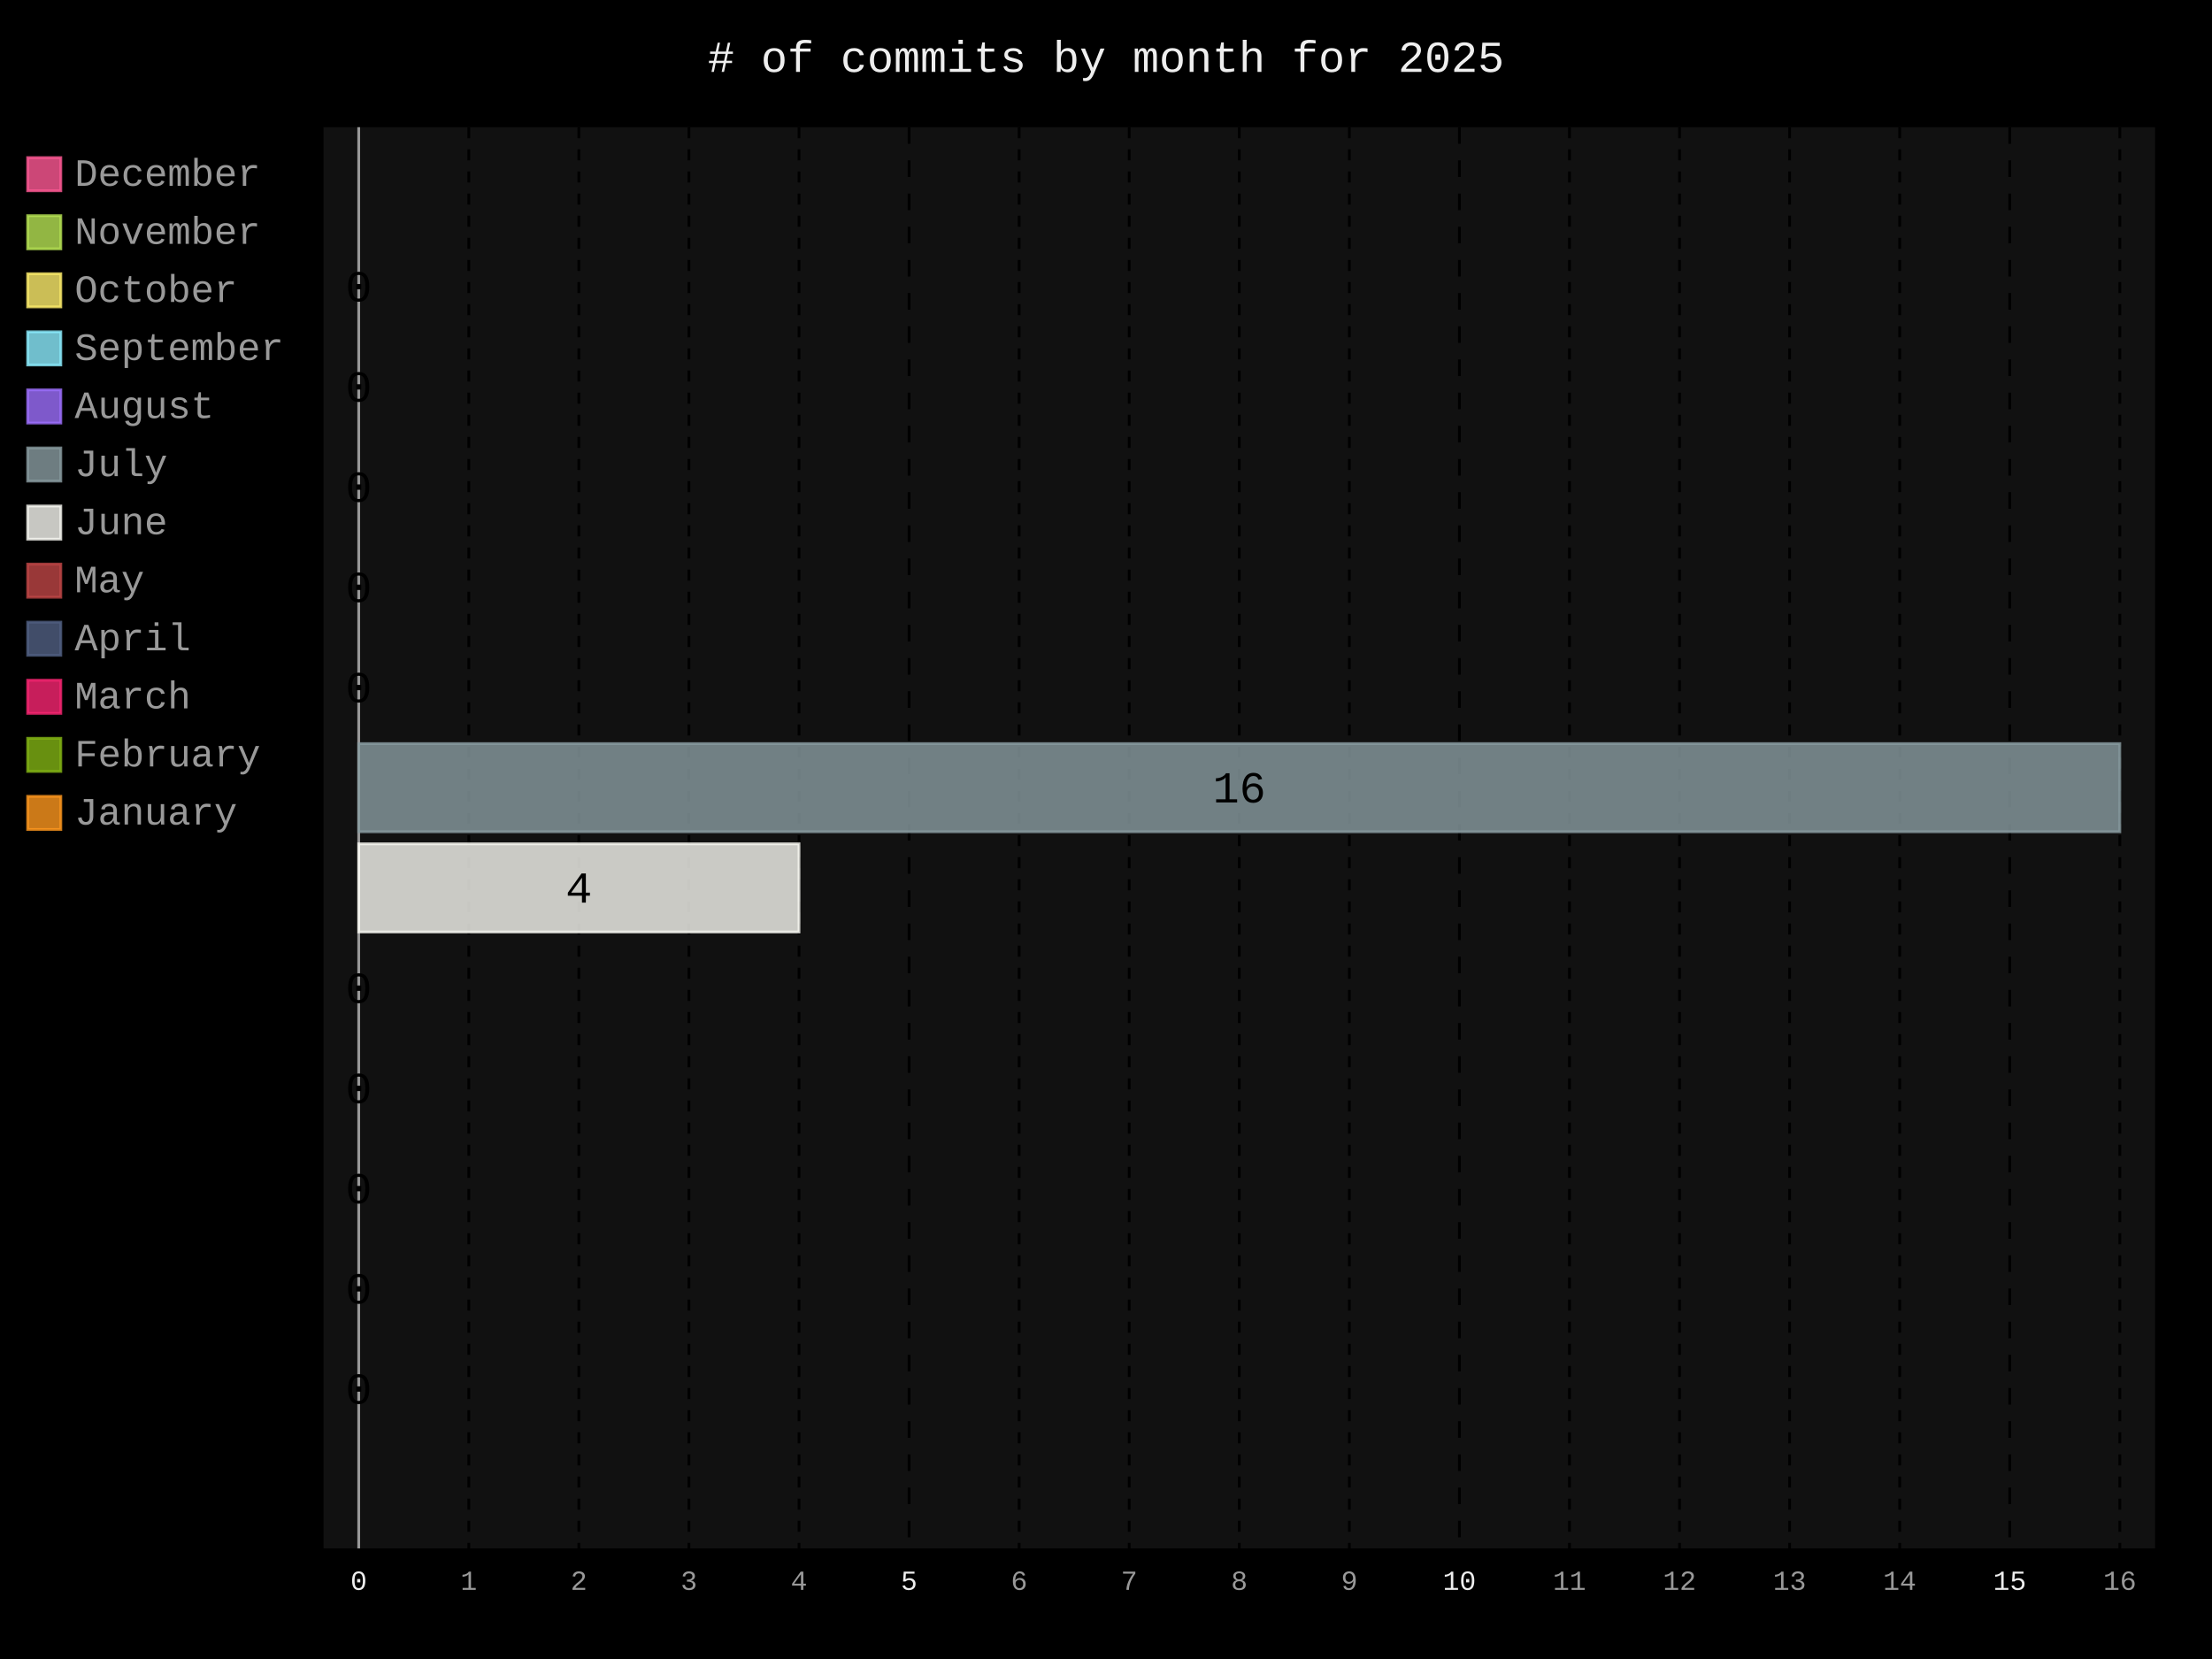
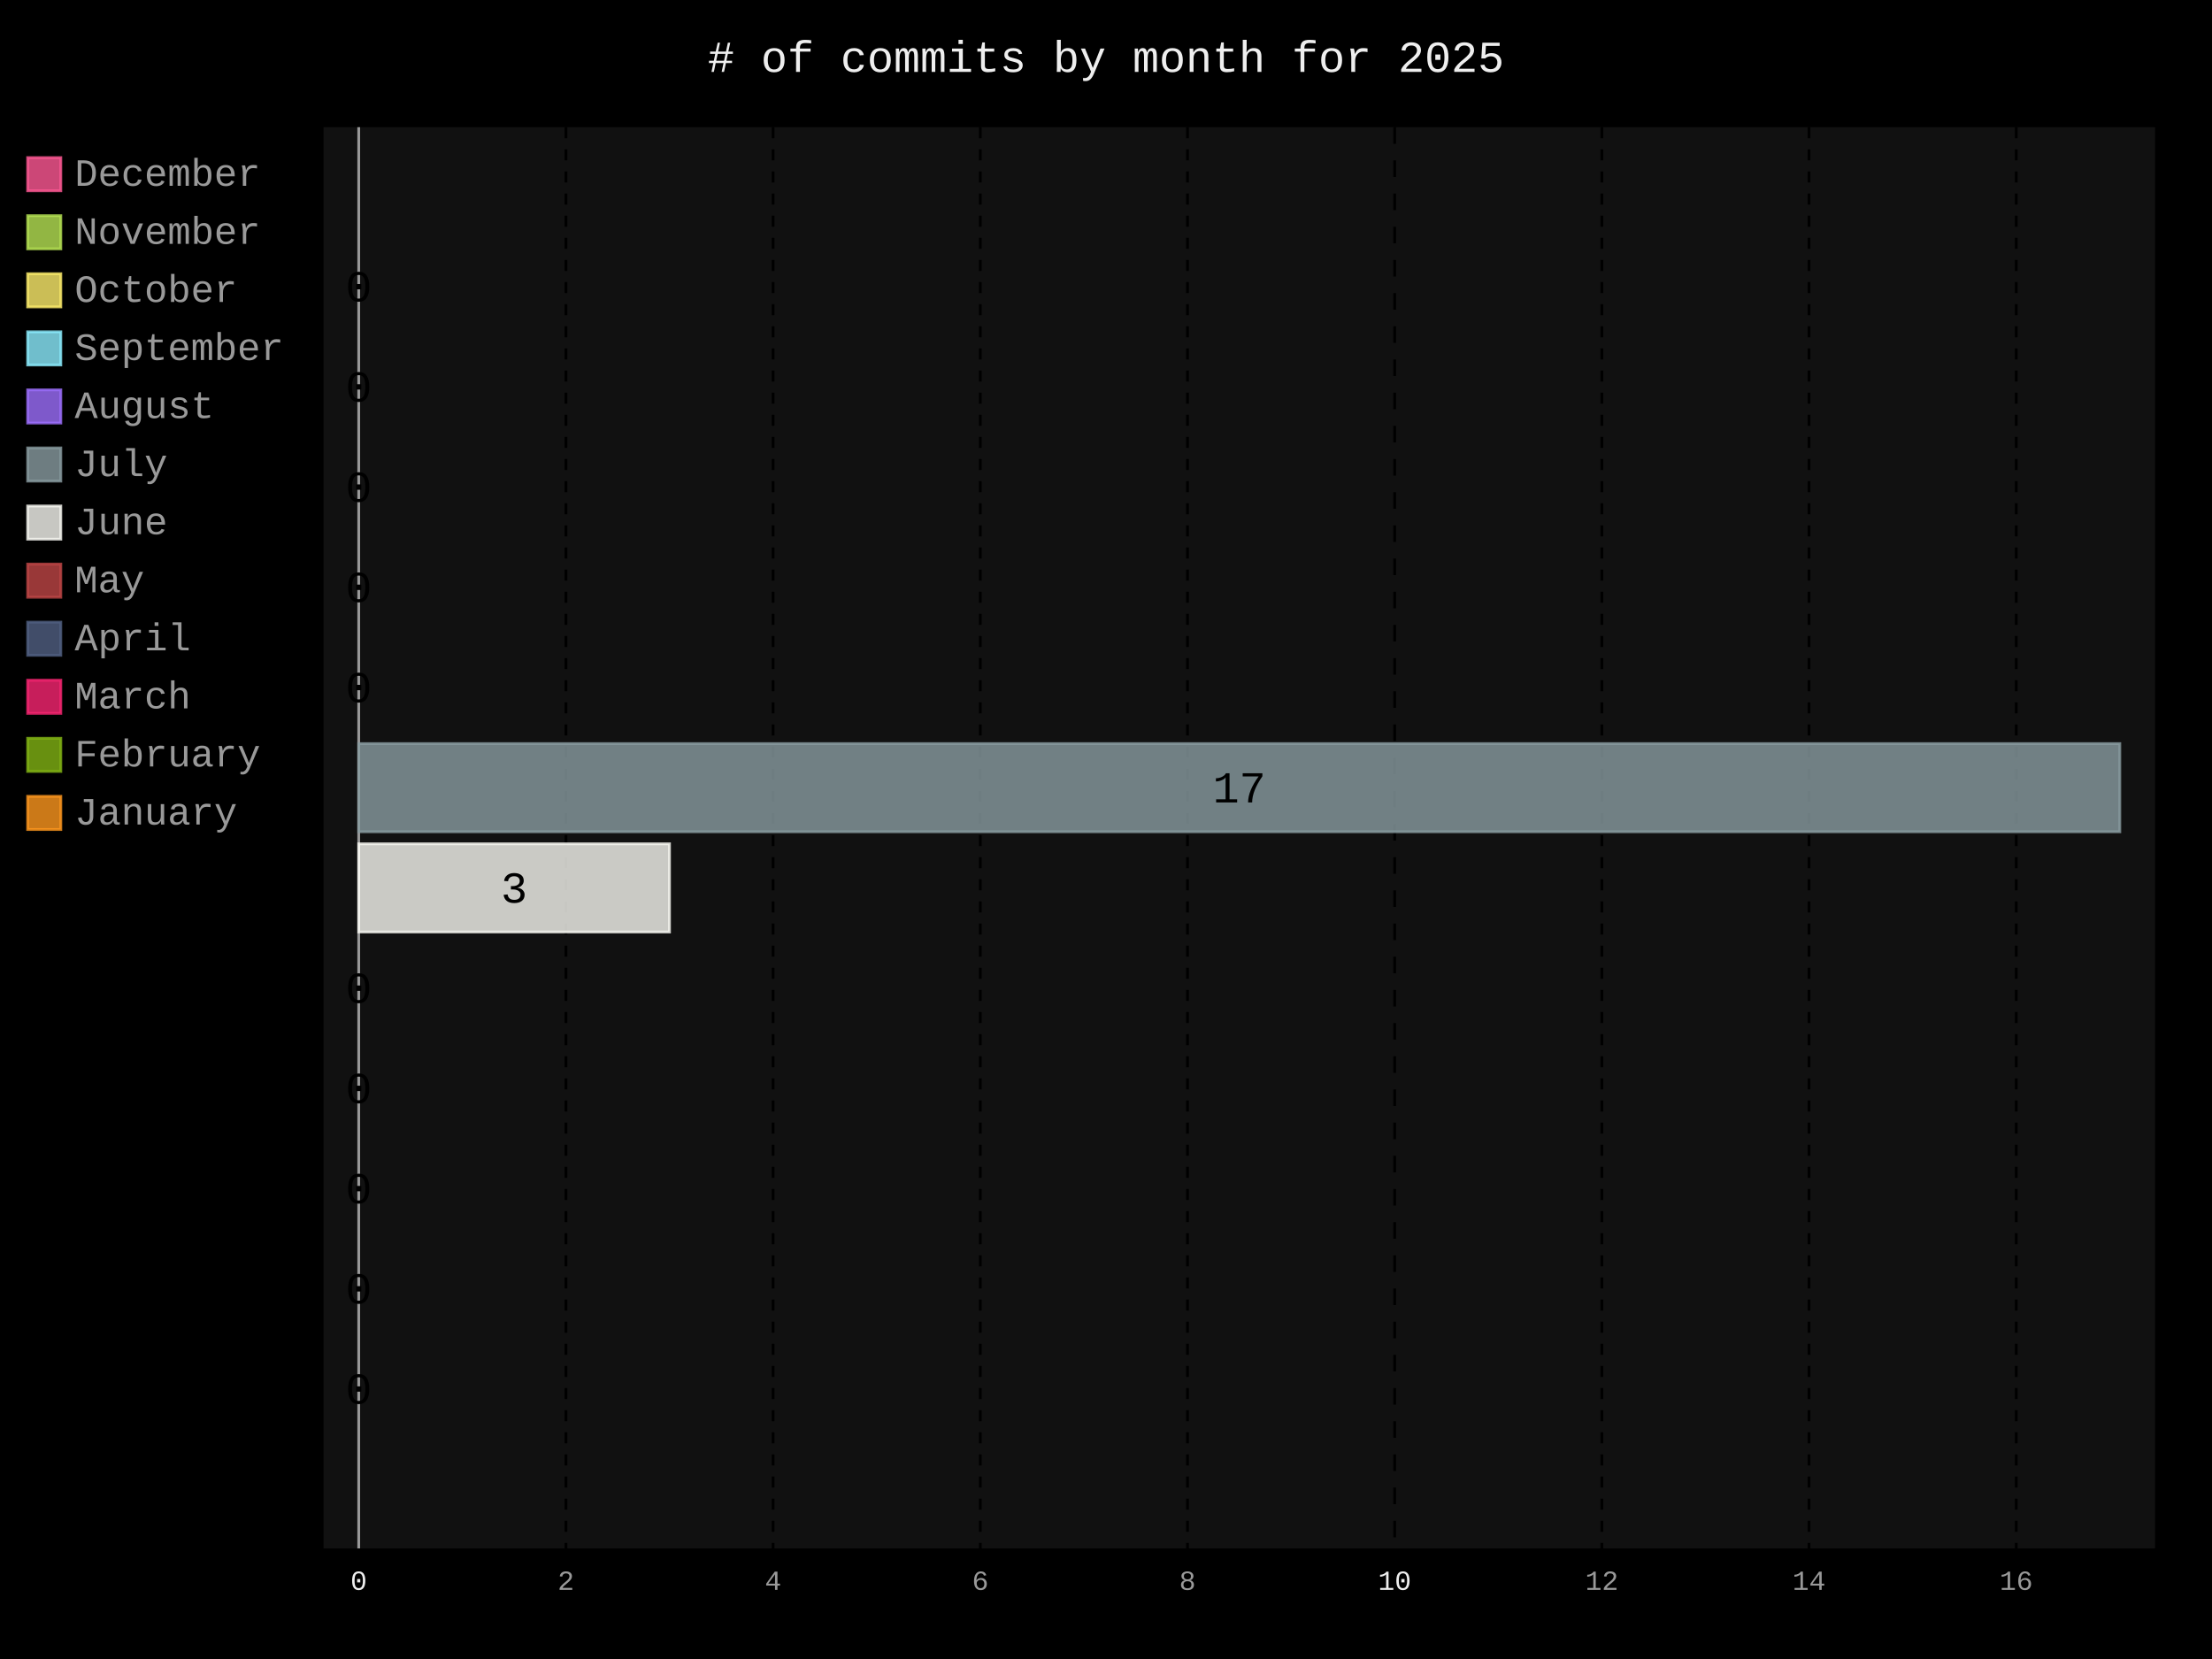
- <svg xmlns="http://www.w3.org/2000/svg" id="chart-99b39e78-8913-4b95-8de4-66ff8dc65105" class="pygal-chart" viewBox="0 0 800 600">
+ <svg xmlns="http://www.w3.org/2000/svg" id="chart-a7016615-b46d-4f25-b96e-da60d1584c1b" class="pygal-chart" viewBox="0 0 800 600">
  <defs>
-     <style type="text/css">#chart-99b39e78-8913-4b95-8de4-66ff8dc65105{-webkit-user-select:none;-webkit-font-smoothing:antialiased;font-family:Consolas,"Liberation Mono",Menlo,Courier,monospace}#chart-99b39e78-8913-4b95-8de4-66ff8dc65105 .title{font-family:Consolas,"Liberation Mono",Menlo,Courier,monospace;font-size:16px}#chart-99b39e78-8913-4b95-8de4-66ff8dc65105 .legends .legend text{font-family:Consolas,"Liberation Mono",Menlo,Courier,monospace;font-size:14px}#chart-99b39e78-8913-4b95-8de4-66ff8dc65105 .axis text{font-family:Consolas,"Liberation Mono",Menlo,Courier,monospace;font-size:10px}#chart-99b39e78-8913-4b95-8de4-66ff8dc65105 .axis text.major{font-family:Consolas,"Liberation Mono",Menlo,Courier,monospace;font-size:10px}#chart-99b39e78-8913-4b95-8de4-66ff8dc65105 .text-overlay text.value{font-family:Consolas,"Liberation Mono",Menlo,Courier,monospace;font-size:16px}#chart-99b39e78-8913-4b95-8de4-66ff8dc65105 .text-overlay text.label{font-family:Consolas,"Liberation Mono",Menlo,Courier,monospace;font-size:10px}#chart-99b39e78-8913-4b95-8de4-66ff8dc65105 .tooltip{font-family:Consolas,"Liberation Mono",Menlo,Courier,monospace;font-size:14px}#chart-99b39e78-8913-4b95-8de4-66ff8dc65105 text.no_data{font-family:Consolas,"Liberation Mono",Menlo,Courier,monospace;font-size:64px}
- #chart-99b39e78-8913-4b95-8de4-66ff8dc65105{background-color:black}#chart-99b39e78-8913-4b95-8de4-66ff8dc65105 path,#chart-99b39e78-8913-4b95-8de4-66ff8dc65105 line,#chart-99b39e78-8913-4b95-8de4-66ff8dc65105 rect,#chart-99b39e78-8913-4b95-8de4-66ff8dc65105 circle{-webkit-transition:250ms;-moz-transition:250ms;transition:250ms}#chart-99b39e78-8913-4b95-8de4-66ff8dc65105 .graph &gt; .background{fill:black}#chart-99b39e78-8913-4b95-8de4-66ff8dc65105 .plot &gt; .background{fill:#111}#chart-99b39e78-8913-4b95-8de4-66ff8dc65105 .graph{fill:#999}#chart-99b39e78-8913-4b95-8de4-66ff8dc65105 text.no_data{fill:#eee}#chart-99b39e78-8913-4b95-8de4-66ff8dc65105 .title{fill:#eee}#chart-99b39e78-8913-4b95-8de4-66ff8dc65105 .legends .legend text{fill:#999}#chart-99b39e78-8913-4b95-8de4-66ff8dc65105 .legends .legend:hover text{fill:#eee}#chart-99b39e78-8913-4b95-8de4-66ff8dc65105 .axis .line{stroke:#eee}#chart-99b39e78-8913-4b95-8de4-66ff8dc65105 .axis .guide.line{stroke:#555}#chart-99b39e78-8913-4b95-8de4-66ff8dc65105 .axis .major.line{stroke:#999}#chart-99b39e78-8913-4b95-8de4-66ff8dc65105 .axis text.major{fill:#eee}#chart-99b39e78-8913-4b95-8de4-66ff8dc65105 .axis.y .guides:hover .guide.line,#chart-99b39e78-8913-4b95-8de4-66ff8dc65105 .line-graph .axis.x .guides:hover .guide.line,#chart-99b39e78-8913-4b95-8de4-66ff8dc65105 .stackedline-graph .axis.x .guides:hover .guide.line,#chart-99b39e78-8913-4b95-8de4-66ff8dc65105 .xy-graph .axis.x .guides:hover .guide.line{stroke:#eee}#chart-99b39e78-8913-4b95-8de4-66ff8dc65105 .axis .guides:hover text{fill:#eee}#chart-99b39e78-8913-4b95-8de4-66ff8dc65105 .reactive{fill-opacity:.8;stroke-opacity:.8;stroke-width:1}#chart-99b39e78-8913-4b95-8de4-66ff8dc65105 .ci{stroke:#999}#chart-99b39e78-8913-4b95-8de4-66ff8dc65105 .reactive.active,#chart-99b39e78-8913-4b95-8de4-66ff8dc65105 .active .reactive{fill-opacity:.4;stroke-opacity:.9;stroke-width:4}#chart-99b39e78-8913-4b95-8de4-66ff8dc65105 .ci .reactive.active{stroke-width:1.5}#chart-99b39e78-8913-4b95-8de4-66ff8dc65105 .series text{fill:#eee}#chart-99b39e78-8913-4b95-8de4-66ff8dc65105 .tooltip rect{fill:#111;stroke:#eee;-webkit-transition:opacity 250ms;-moz-transition:opacity 250ms;transition:opacity 250ms}#chart-99b39e78-8913-4b95-8de4-66ff8dc65105 .tooltip .label{fill:#999}#chart-99b39e78-8913-4b95-8de4-66ff8dc65105 .tooltip .label{fill:#999}#chart-99b39e78-8913-4b95-8de4-66ff8dc65105 .tooltip .legend{font-size:.8em;fill:#555}#chart-99b39e78-8913-4b95-8de4-66ff8dc65105 .tooltip .x_label{font-size:.6em;fill:#eee}#chart-99b39e78-8913-4b95-8de4-66ff8dc65105 .tooltip .xlink{font-size:.5em;text-decoration:underline}#chart-99b39e78-8913-4b95-8de4-66ff8dc65105 .tooltip .value{font-size:1.5em}#chart-99b39e78-8913-4b95-8de4-66ff8dc65105 .bound{font-size:.5em}#chart-99b39e78-8913-4b95-8de4-66ff8dc65105 .max-value{font-size:.75em;fill:#555}#chart-99b39e78-8913-4b95-8de4-66ff8dc65105 .map-element{fill:#111;stroke:#555 !important}#chart-99b39e78-8913-4b95-8de4-66ff8dc65105 .map-element .reactive{fill-opacity:inherit;stroke-opacity:inherit}#chart-99b39e78-8913-4b95-8de4-66ff8dc65105 .color-0,#chart-99b39e78-8913-4b95-8de4-66ff8dc65105 .color-0 a:visited{stroke:#ff5995;fill:#ff5995}#chart-99b39e78-8913-4b95-8de4-66ff8dc65105 .color-1,#chart-99b39e78-8913-4b95-8de4-66ff8dc65105 .color-1 a:visited{stroke:#b6e354;fill:#b6e354}#chart-99b39e78-8913-4b95-8de4-66ff8dc65105 .color-2,#chart-99b39e78-8913-4b95-8de4-66ff8dc65105 .color-2 a:visited{stroke:#feed6c;fill:#feed6c}#chart-99b39e78-8913-4b95-8de4-66ff8dc65105 .color-3,#chart-99b39e78-8913-4b95-8de4-66ff8dc65105 .color-3 a:visited{stroke:#8cedff;fill:#8cedff}#chart-99b39e78-8913-4b95-8de4-66ff8dc65105 .color-4,#chart-99b39e78-8913-4b95-8de4-66ff8dc65105 .color-4 a:visited{stroke:#9e6ffe;fill:#9e6ffe}#chart-99b39e78-8913-4b95-8de4-66ff8dc65105 .color-5,#chart-99b39e78-8913-4b95-8de4-66ff8dc65105 .color-5 a:visited{stroke:#899ca1;fill:#899ca1}#chart-99b39e78-8913-4b95-8de4-66ff8dc65105 .color-6,#chart-99b39e78-8913-4b95-8de4-66ff8dc65105 .color-6 a:visited{stroke:#f8f8f2;fill:#f8f8f2}#chart-99b39e78-8913-4b95-8de4-66ff8dc65105 .color-7,#chart-99b39e78-8913-4b95-8de4-66ff8dc65105 .color-7 a:visited{stroke:#bf4646;fill:#bf4646}#chart-99b39e78-8913-4b95-8de4-66ff8dc65105 .color-8,#chart-99b39e78-8913-4b95-8de4-66ff8dc65105 .color-8 a:visited{stroke:#516083;fill:#516083}#chart-99b39e78-8913-4b95-8de4-66ff8dc65105 .color-9,#chart-99b39e78-8913-4b95-8de4-66ff8dc65105 .color-9 a:visited{stroke:#f92672;fill:#f92672}#chart-99b39e78-8913-4b95-8de4-66ff8dc65105 .color-10,#chart-99b39e78-8913-4b95-8de4-66ff8dc65105 .color-10 a:visited{stroke:#82b414;fill:#82b414}#chart-99b39e78-8913-4b95-8de4-66ff8dc65105 .color-11,#chart-99b39e78-8913-4b95-8de4-66ff8dc65105 .color-11 a:visited{stroke:#fd971f;fill:#fd971f}#chart-99b39e78-8913-4b95-8de4-66ff8dc65105 .text-overlay .color-0 text{fill:black}#chart-99b39e78-8913-4b95-8de4-66ff8dc65105 .text-overlay .color-1 text{fill:black}#chart-99b39e78-8913-4b95-8de4-66ff8dc65105 .text-overlay .color-2 text{fill:black}#chart-99b39e78-8913-4b95-8de4-66ff8dc65105 .text-overlay .color-3 text{fill:black}#chart-99b39e78-8913-4b95-8de4-66ff8dc65105 .text-overlay .color-4 text{fill:black}#chart-99b39e78-8913-4b95-8de4-66ff8dc65105 .text-overlay .color-5 text{fill:black}#chart-99b39e78-8913-4b95-8de4-66ff8dc65105 .text-overlay .color-6 text{fill:black}#chart-99b39e78-8913-4b95-8de4-66ff8dc65105 .text-overlay .color-7 text{fill:black}#chart-99b39e78-8913-4b95-8de4-66ff8dc65105 .text-overlay .color-8 text{fill:black}#chart-99b39e78-8913-4b95-8de4-66ff8dc65105 .text-overlay .color-9 text{fill:black}#chart-99b39e78-8913-4b95-8de4-66ff8dc65105 .text-overlay .color-10 text{fill:black}#chart-99b39e78-8913-4b95-8de4-66ff8dc65105 .text-overlay .color-11 text{fill:black}
- #chart-99b39e78-8913-4b95-8de4-66ff8dc65105 text.no_data{text-anchor:middle}#chart-99b39e78-8913-4b95-8de4-66ff8dc65105 .guide.line{fill:none}#chart-99b39e78-8913-4b95-8de4-66ff8dc65105 .centered{text-anchor:middle}#chart-99b39e78-8913-4b95-8de4-66ff8dc65105 .title{text-anchor:middle}#chart-99b39e78-8913-4b95-8de4-66ff8dc65105 .legends .legend text{fill-opacity:1}#chart-99b39e78-8913-4b95-8de4-66ff8dc65105 .axis.x text{text-anchor:middle}#chart-99b39e78-8913-4b95-8de4-66ff8dc65105 .axis.x:not(.web) text[transform]{text-anchor:start}#chart-99b39e78-8913-4b95-8de4-66ff8dc65105 .axis.x:not(.web) text[transform].backwards{text-anchor:end}#chart-99b39e78-8913-4b95-8de4-66ff8dc65105 .axis.y text{text-anchor:end}#chart-99b39e78-8913-4b95-8de4-66ff8dc65105 .axis.y text[transform].backwards{text-anchor:start}#chart-99b39e78-8913-4b95-8de4-66ff8dc65105 .axis.y2 text{text-anchor:start}#chart-99b39e78-8913-4b95-8de4-66ff8dc65105 .axis.y2 text[transform].backwards{text-anchor:end}#chart-99b39e78-8913-4b95-8de4-66ff8dc65105 .axis .guide.line{stroke-dasharray:4,4;stroke:black}#chart-99b39e78-8913-4b95-8de4-66ff8dc65105 .axis .major.guide.line{stroke-dasharray:6,6;stroke:black}#chart-99b39e78-8913-4b95-8de4-66ff8dc65105 .horizontal .axis.y .guide.line,#chart-99b39e78-8913-4b95-8de4-66ff8dc65105 .horizontal .axis.y2 .guide.line,#chart-99b39e78-8913-4b95-8de4-66ff8dc65105 .vertical .axis.x .guide.line{opacity:0}#chart-99b39e78-8913-4b95-8de4-66ff8dc65105 .horizontal .axis.always_show .guide.line,#chart-99b39e78-8913-4b95-8de4-66ff8dc65105 .vertical .axis.always_show .guide.line{opacity:1 !important}#chart-99b39e78-8913-4b95-8de4-66ff8dc65105 .axis.y .guides:hover .guide.line,#chart-99b39e78-8913-4b95-8de4-66ff8dc65105 .axis.y2 .guides:hover .guide.line,#chart-99b39e78-8913-4b95-8de4-66ff8dc65105 .axis.x .guides:hover .guide.line{opacity:1}#chart-99b39e78-8913-4b95-8de4-66ff8dc65105 .axis .guides:hover text{opacity:1}#chart-99b39e78-8913-4b95-8de4-66ff8dc65105 .nofill{fill:none}#chart-99b39e78-8913-4b95-8de4-66ff8dc65105 .subtle-fill{fill-opacity:.2}#chart-99b39e78-8913-4b95-8de4-66ff8dc65105 .dot{stroke-width:1px;fill-opacity:1;stroke-opacity:1}#chart-99b39e78-8913-4b95-8de4-66ff8dc65105 .dot.active{stroke-width:5px}#chart-99b39e78-8913-4b95-8de4-66ff8dc65105 .dot.negative{fill:transparent}#chart-99b39e78-8913-4b95-8de4-66ff8dc65105 text,#chart-99b39e78-8913-4b95-8de4-66ff8dc65105 tspan{stroke:none !important}#chart-99b39e78-8913-4b95-8de4-66ff8dc65105 .series text.active{opacity:1}#chart-99b39e78-8913-4b95-8de4-66ff8dc65105 .tooltip rect{fill-opacity:.95;stroke-width:.5}#chart-99b39e78-8913-4b95-8de4-66ff8dc65105 .tooltip text{fill-opacity:1}#chart-99b39e78-8913-4b95-8de4-66ff8dc65105 .showable{visibility:hidden}#chart-99b39e78-8913-4b95-8de4-66ff8dc65105 .showable.shown{visibility:visible}#chart-99b39e78-8913-4b95-8de4-66ff8dc65105 .gauge-background{fill:rgba(229,229,229,1);stroke:none}#chart-99b39e78-8913-4b95-8de4-66ff8dc65105 .bg-lines{stroke:black;stroke-width:2px}</style>
+     <style type="text/css">#chart-a7016615-b46d-4f25-b96e-da60d1584c1b{-webkit-user-select:none;-webkit-font-smoothing:antialiased;font-family:Consolas,"Liberation Mono",Menlo,Courier,monospace}#chart-a7016615-b46d-4f25-b96e-da60d1584c1b .title{font-family:Consolas,"Liberation Mono",Menlo,Courier,monospace;font-size:16px}#chart-a7016615-b46d-4f25-b96e-da60d1584c1b .legends .legend text{font-family:Consolas,"Liberation Mono",Menlo,Courier,monospace;font-size:14px}#chart-a7016615-b46d-4f25-b96e-da60d1584c1b .axis text{font-family:Consolas,"Liberation Mono",Menlo,Courier,monospace;font-size:10px}#chart-a7016615-b46d-4f25-b96e-da60d1584c1b .axis text.major{font-family:Consolas,"Liberation Mono",Menlo,Courier,monospace;font-size:10px}#chart-a7016615-b46d-4f25-b96e-da60d1584c1b .text-overlay text.value{font-family:Consolas,"Liberation Mono",Menlo,Courier,monospace;font-size:16px}#chart-a7016615-b46d-4f25-b96e-da60d1584c1b .text-overlay text.label{font-family:Consolas,"Liberation Mono",Menlo,Courier,monospace;font-size:10px}#chart-a7016615-b46d-4f25-b96e-da60d1584c1b .tooltip{font-family:Consolas,"Liberation Mono",Menlo,Courier,monospace;font-size:14px}#chart-a7016615-b46d-4f25-b96e-da60d1584c1b text.no_data{font-family:Consolas,"Liberation Mono",Menlo,Courier,monospace;font-size:64px}
+ #chart-a7016615-b46d-4f25-b96e-da60d1584c1b{background-color:black}#chart-a7016615-b46d-4f25-b96e-da60d1584c1b path,#chart-a7016615-b46d-4f25-b96e-da60d1584c1b line,#chart-a7016615-b46d-4f25-b96e-da60d1584c1b rect,#chart-a7016615-b46d-4f25-b96e-da60d1584c1b circle{-webkit-transition:250ms;-moz-transition:250ms;transition:250ms}#chart-a7016615-b46d-4f25-b96e-da60d1584c1b .graph &gt; .background{fill:black}#chart-a7016615-b46d-4f25-b96e-da60d1584c1b .plot &gt; .background{fill:#111}#chart-a7016615-b46d-4f25-b96e-da60d1584c1b .graph{fill:#999}#chart-a7016615-b46d-4f25-b96e-da60d1584c1b text.no_data{fill:#eee}#chart-a7016615-b46d-4f25-b96e-da60d1584c1b .title{fill:#eee}#chart-a7016615-b46d-4f25-b96e-da60d1584c1b .legends .legend text{fill:#999}#chart-a7016615-b46d-4f25-b96e-da60d1584c1b .legends .legend:hover text{fill:#eee}#chart-a7016615-b46d-4f25-b96e-da60d1584c1b .axis .line{stroke:#eee}#chart-a7016615-b46d-4f25-b96e-da60d1584c1b .axis .guide.line{stroke:#555}#chart-a7016615-b46d-4f25-b96e-da60d1584c1b .axis .major.line{stroke:#999}#chart-a7016615-b46d-4f25-b96e-da60d1584c1b .axis text.major{fill:#eee}#chart-a7016615-b46d-4f25-b96e-da60d1584c1b .axis.y .guides:hover .guide.line,#chart-a7016615-b46d-4f25-b96e-da60d1584c1b .line-graph .axis.x .guides:hover .guide.line,#chart-a7016615-b46d-4f25-b96e-da60d1584c1b .stackedline-graph .axis.x .guides:hover .guide.line,#chart-a7016615-b46d-4f25-b96e-da60d1584c1b .xy-graph .axis.x .guides:hover .guide.line{stroke:#eee}#chart-a7016615-b46d-4f25-b96e-da60d1584c1b .axis .guides:hover text{fill:#eee}#chart-a7016615-b46d-4f25-b96e-da60d1584c1b .reactive{fill-opacity:.8;stroke-opacity:.8;stroke-width:1}#chart-a7016615-b46d-4f25-b96e-da60d1584c1b .ci{stroke:#999}#chart-a7016615-b46d-4f25-b96e-da60d1584c1b .reactive.active,#chart-a7016615-b46d-4f25-b96e-da60d1584c1b .active .reactive{fill-opacity:.4;stroke-opacity:.9;stroke-width:4}#chart-a7016615-b46d-4f25-b96e-da60d1584c1b .ci .reactive.active{stroke-width:1.5}#chart-a7016615-b46d-4f25-b96e-da60d1584c1b .series text{fill:#eee}#chart-a7016615-b46d-4f25-b96e-da60d1584c1b .tooltip rect{fill:#111;stroke:#eee;-webkit-transition:opacity 250ms;-moz-transition:opacity 250ms;transition:opacity 250ms}#chart-a7016615-b46d-4f25-b96e-da60d1584c1b .tooltip .label{fill:#999}#chart-a7016615-b46d-4f25-b96e-da60d1584c1b .tooltip .label{fill:#999}#chart-a7016615-b46d-4f25-b96e-da60d1584c1b .tooltip .legend{font-size:.8em;fill:#555}#chart-a7016615-b46d-4f25-b96e-da60d1584c1b .tooltip .x_label{font-size:.6em;fill:#eee}#chart-a7016615-b46d-4f25-b96e-da60d1584c1b .tooltip .xlink{font-size:.5em;text-decoration:underline}#chart-a7016615-b46d-4f25-b96e-da60d1584c1b .tooltip .value{font-size:1.5em}#chart-a7016615-b46d-4f25-b96e-da60d1584c1b .bound{font-size:.5em}#chart-a7016615-b46d-4f25-b96e-da60d1584c1b .max-value{font-size:.75em;fill:#555}#chart-a7016615-b46d-4f25-b96e-da60d1584c1b .map-element{fill:#111;stroke:#555 !important}#chart-a7016615-b46d-4f25-b96e-da60d1584c1b .map-element .reactive{fill-opacity:inherit;stroke-opacity:inherit}#chart-a7016615-b46d-4f25-b96e-da60d1584c1b .color-0,#chart-a7016615-b46d-4f25-b96e-da60d1584c1b .color-0 a:visited{stroke:#ff5995;fill:#ff5995}#chart-a7016615-b46d-4f25-b96e-da60d1584c1b .color-1,#chart-a7016615-b46d-4f25-b96e-da60d1584c1b .color-1 a:visited{stroke:#b6e354;fill:#b6e354}#chart-a7016615-b46d-4f25-b96e-da60d1584c1b .color-2,#chart-a7016615-b46d-4f25-b96e-da60d1584c1b .color-2 a:visited{stroke:#feed6c;fill:#feed6c}#chart-a7016615-b46d-4f25-b96e-da60d1584c1b .color-3,#chart-a7016615-b46d-4f25-b96e-da60d1584c1b .color-3 a:visited{stroke:#8cedff;fill:#8cedff}#chart-a7016615-b46d-4f25-b96e-da60d1584c1b .color-4,#chart-a7016615-b46d-4f25-b96e-da60d1584c1b .color-4 a:visited{stroke:#9e6ffe;fill:#9e6ffe}#chart-a7016615-b46d-4f25-b96e-da60d1584c1b .color-5,#chart-a7016615-b46d-4f25-b96e-da60d1584c1b .color-5 a:visited{stroke:#899ca1;fill:#899ca1}#chart-a7016615-b46d-4f25-b96e-da60d1584c1b .color-6,#chart-a7016615-b46d-4f25-b96e-da60d1584c1b .color-6 a:visited{stroke:#f8f8f2;fill:#f8f8f2}#chart-a7016615-b46d-4f25-b96e-da60d1584c1b .color-7,#chart-a7016615-b46d-4f25-b96e-da60d1584c1b .color-7 a:visited{stroke:#bf4646;fill:#bf4646}#chart-a7016615-b46d-4f25-b96e-da60d1584c1b .color-8,#chart-a7016615-b46d-4f25-b96e-da60d1584c1b .color-8 a:visited{stroke:#516083;fill:#516083}#chart-a7016615-b46d-4f25-b96e-da60d1584c1b .color-9,#chart-a7016615-b46d-4f25-b96e-da60d1584c1b .color-9 a:visited{stroke:#f92672;fill:#f92672}#chart-a7016615-b46d-4f25-b96e-da60d1584c1b .color-10,#chart-a7016615-b46d-4f25-b96e-da60d1584c1b .color-10 a:visited{stroke:#82b414;fill:#82b414}#chart-a7016615-b46d-4f25-b96e-da60d1584c1b .color-11,#chart-a7016615-b46d-4f25-b96e-da60d1584c1b .color-11 a:visited{stroke:#fd971f;fill:#fd971f}#chart-a7016615-b46d-4f25-b96e-da60d1584c1b .text-overlay .color-0 text{fill:black}#chart-a7016615-b46d-4f25-b96e-da60d1584c1b .text-overlay .color-1 text{fill:black}#chart-a7016615-b46d-4f25-b96e-da60d1584c1b .text-overlay .color-2 text{fill:black}#chart-a7016615-b46d-4f25-b96e-da60d1584c1b .text-overlay .color-3 text{fill:black}#chart-a7016615-b46d-4f25-b96e-da60d1584c1b .text-overlay .color-4 text{fill:black}#chart-a7016615-b46d-4f25-b96e-da60d1584c1b .text-overlay .color-5 text{fill:black}#chart-a7016615-b46d-4f25-b96e-da60d1584c1b .text-overlay .color-6 text{fill:black}#chart-a7016615-b46d-4f25-b96e-da60d1584c1b .text-overlay .color-7 text{fill:black}#chart-a7016615-b46d-4f25-b96e-da60d1584c1b .text-overlay .color-8 text{fill:black}#chart-a7016615-b46d-4f25-b96e-da60d1584c1b .text-overlay .color-9 text{fill:black}#chart-a7016615-b46d-4f25-b96e-da60d1584c1b .text-overlay .color-10 text{fill:black}#chart-a7016615-b46d-4f25-b96e-da60d1584c1b .text-overlay .color-11 text{fill:black}
+ #chart-a7016615-b46d-4f25-b96e-da60d1584c1b text.no_data{text-anchor:middle}#chart-a7016615-b46d-4f25-b96e-da60d1584c1b .guide.line{fill:none}#chart-a7016615-b46d-4f25-b96e-da60d1584c1b .centered{text-anchor:middle}#chart-a7016615-b46d-4f25-b96e-da60d1584c1b .title{text-anchor:middle}#chart-a7016615-b46d-4f25-b96e-da60d1584c1b .legends .legend text{fill-opacity:1}#chart-a7016615-b46d-4f25-b96e-da60d1584c1b .axis.x text{text-anchor:middle}#chart-a7016615-b46d-4f25-b96e-da60d1584c1b .axis.x:not(.web) text[transform]{text-anchor:start}#chart-a7016615-b46d-4f25-b96e-da60d1584c1b .axis.x:not(.web) text[transform].backwards{text-anchor:end}#chart-a7016615-b46d-4f25-b96e-da60d1584c1b .axis.y text{text-anchor:end}#chart-a7016615-b46d-4f25-b96e-da60d1584c1b .axis.y text[transform].backwards{text-anchor:start}#chart-a7016615-b46d-4f25-b96e-da60d1584c1b .axis.y2 text{text-anchor:start}#chart-a7016615-b46d-4f25-b96e-da60d1584c1b .axis.y2 text[transform].backwards{text-anchor:end}#chart-a7016615-b46d-4f25-b96e-da60d1584c1b .axis .guide.line{stroke-dasharray:4,4;stroke:black}#chart-a7016615-b46d-4f25-b96e-da60d1584c1b .axis .major.guide.line{stroke-dasharray:6,6;stroke:black}#chart-a7016615-b46d-4f25-b96e-da60d1584c1b .horizontal .axis.y .guide.line,#chart-a7016615-b46d-4f25-b96e-da60d1584c1b .horizontal .axis.y2 .guide.line,#chart-a7016615-b46d-4f25-b96e-da60d1584c1b .vertical .axis.x .guide.line{opacity:0}#chart-a7016615-b46d-4f25-b96e-da60d1584c1b .horizontal .axis.always_show .guide.line,#chart-a7016615-b46d-4f25-b96e-da60d1584c1b .vertical .axis.always_show .guide.line{opacity:1 !important}#chart-a7016615-b46d-4f25-b96e-da60d1584c1b .axis.y .guides:hover .guide.line,#chart-a7016615-b46d-4f25-b96e-da60d1584c1b .axis.y2 .guides:hover .guide.line,#chart-a7016615-b46d-4f25-b96e-da60d1584c1b .axis.x .guides:hover .guide.line{opacity:1}#chart-a7016615-b46d-4f25-b96e-da60d1584c1b .axis .guides:hover text{opacity:1}#chart-a7016615-b46d-4f25-b96e-da60d1584c1b .nofill{fill:none}#chart-a7016615-b46d-4f25-b96e-da60d1584c1b .subtle-fill{fill-opacity:.2}#chart-a7016615-b46d-4f25-b96e-da60d1584c1b .dot{stroke-width:1px;fill-opacity:1;stroke-opacity:1}#chart-a7016615-b46d-4f25-b96e-da60d1584c1b .dot.active{stroke-width:5px}#chart-a7016615-b46d-4f25-b96e-da60d1584c1b .dot.negative{fill:transparent}#chart-a7016615-b46d-4f25-b96e-da60d1584c1b text,#chart-a7016615-b46d-4f25-b96e-da60d1584c1b tspan{stroke:none !important}#chart-a7016615-b46d-4f25-b96e-da60d1584c1b .series text.active{opacity:1}#chart-a7016615-b46d-4f25-b96e-da60d1584c1b .tooltip rect{fill-opacity:.95;stroke-width:.5}#chart-a7016615-b46d-4f25-b96e-da60d1584c1b .tooltip text{fill-opacity:1}#chart-a7016615-b46d-4f25-b96e-da60d1584c1b .showable{visibility:hidden}#chart-a7016615-b46d-4f25-b96e-da60d1584c1b .showable.shown{visibility:visible}#chart-a7016615-b46d-4f25-b96e-da60d1584c1b .gauge-background{fill:rgba(229,229,229,1);stroke:none}#chart-a7016615-b46d-4f25-b96e-da60d1584c1b .bg-lines{stroke:black;stroke-width:2px}</style>
  </defs>
  <g class="graph horizontalbar-graph horizontal">
    <rect x="0" y="0" width="800" height="600" class="background" />
    <g transform="translate(117, 46)" class="plot">
      <rect x="0" y="0" width="662.4" height="514" class="background" />
      <g class="axis x always_show">
        <g class="guides">
          <path d="M12.738 0 v514" class="axis major line" />
          <text x="12.738" y="529.0" class="major">0</text>
        </g>
        <g class="guides">
-           <path d="M52.546 0 v514" class="guide line" />
-           <text x="52.546" y="529.0" class="">1</text>
-         </g>
-         <g class="guides">
-           <path d="M92.354 0 v514" class="guide line" />
-           <text x="92.354" y="529.0" class="">2</text>
-         </g>
-         <g class="guides">
-           <path d="M132.162 0 v514" class="guide line" />
-           <text x="132.162" y="529.0" class="">3</text>
-         </g>
-         <g class="guides">
-           <path d="M171.969 0 v514" class="guide line" />
-           <text x="171.969" y="529.0" class="">4</text>
-         </g>
-         <g class="guides">
-           <path d="M211.777 0 v514" class="major guide line" />
-           <text x="211.777" y="529.0" class="major">5</text>
-         </g>
-         <g class="guides">
-           <path d="M251.585 0 v514" class="guide line" />
-           <text x="251.585" y="529.0" class="">6</text>
-         </g>
-         <g class="guides">
-           <path d="M291.392 0 v514" class="guide line" />
-           <text x="291.392" y="529.0" class="">7</text>
-         </g>
-         <g class="guides">
-           <path d="M331.2 0 v514" class="guide line" />
-           <text x="331.2" y="529.0" class="">8</text>
-         </g>
-         <g class="guides">
-           <path d="M371.008 0 v514" class="guide line" />
-           <text x="371.008" y="529.0" class="">9</text>
-         </g>
-         <g class="guides">
-           <path d="M410.815 0 v514" class="major guide line" />
-           <text x="410.815" y="529.0" class="major">10</text>
-         </g>
-         <g class="guides">
-           <path d="M450.623 0 v514" class="guide line" />
-           <text x="450.623" y="529.0" class="">11</text>
-         </g>
-         <g class="guides">
-           <path d="M490.431 0 v514" class="guide line" />
-           <text x="490.431" y="529.0" class="">12</text>
-         </g>
-         <g class="guides">
-           <path d="M530.238 0 v514" class="guide line" />
-           <text x="530.238" y="529.0" class="">13</text>
-         </g>
-         <g class="guides">
-           <path d="M570.046 0 v514" class="guide line" />
-           <text x="570.046" y="529.0" class="">14</text>
-         </g>
-         <g class="guides">
-           <path d="M609.854 0 v514" class="major guide line" />
-           <text x="609.854" y="529.0" class="major">15</text>
-         </g>
-         <g class="guides">
-           <path d="M649.662 0 v514" class="guide line" />
-           <text x="649.662" y="529.0" class="">16</text>
+           <path d="M87.671 0 v514" class="guide line" />
+           <text x="87.671" y="529.0" class="">2</text>
+         </g>
+         <g class="guides">
+           <path d="M162.603 0 v514" class="guide line" />
+           <text x="162.603" y="529.0" class="">4</text>
+         </g>
+         <g class="guides">
+           <path d="M237.535 0 v514" class="guide line" />
+           <text x="237.535" y="529.0" class="">6</text>
+         </g>
+         <g class="guides">
+           <path d="M312.467 0 v514" class="guide line" />
+           <text x="312.467" y="529.0" class="">8</text>
+         </g>
+         <g class="guides">
+           <path d="M387.399 0 v514" class="major guide line" />
+           <text x="387.399" y="529.0" class="major">10</text>
+         </g>
+         <g class="guides">
+           <path d="M462.331 0 v514" class="guide line" />
+           <text x="462.331" y="529.0" class="">12</text>
+         </g>
+         <g class="guides">
+           <path d="M537.263 0 v514" class="guide line" />
+           <text x="537.263" y="529.0" class="">14</text>
+         </g>
+         <g class="guides">
+           <path d="M612.195 0 v514" class="guide line" />
+           <text x="612.195" y="529.0" class="">16</text>
        </g>
      </g>
      <g class="series serie-11 color-11">
        <g class="bars">
          <g class="bar">
            <rect x="12.738" y="440.393" rx="0" ry="0" height="31.894" class="rect reactive tooltip-trigger" />
          </g>
        </g>
      </g>
      <g class="series serie-10 color-10">
        <g class="bars">
          <g class="bar">
            <rect x="12.738" y="404.149" rx="0" ry="0" height="31.894" class="rect reactive tooltip-trigger" />
          </g>
        </g>
      </g>
      <g class="series serie-9 color-9">
        <g class="bars">
          <g class="bar">
            <rect x="12.738" y="367.905" rx="0" ry="0" height="31.894" class="rect reactive tooltip-trigger" />
          </g>
        </g>
      </g>
      <g class="series serie-8 color-8">
        <g class="bars">
          <g class="bar">
            <rect x="12.738" y="331.662" rx="0" ry="0" height="31.894" class="rect reactive tooltip-trigger" />
          </g>
        </g>
      </g>
      <g class="series serie-7 color-7">
        <g class="bars">
          <g class="bar">
            <rect x="12.738" y="295.418" rx="0" ry="0" height="31.894" class="rect reactive tooltip-trigger" />
          </g>
        </g>
      </g>
      <g class="series serie-6 color-6">
        <g class="bars">
          <g class="bar">
-             <rect x="12.738" y="259.175" rx="0" ry="0" width="159.231" height="31.894" class="rect reactive tooltip-trigger" />
+             <rect x="12.738" y="259.175" rx="0" ry="0" width="112.398" height="31.894" class="rect reactive tooltip-trigger" />
          </g>
        </g>
      </g>
      <g class="series serie-5 color-5">
        <g class="bars">
          <g class="bar">
            <rect x="12.738" y="222.931" rx="0" ry="0" width="636.923" height="31.894" class="rect reactive tooltip-trigger" />
          </g>
        </g>
      </g>
      <g class="series serie-4 color-4">
        <g class="bars">
          <g class="bar">
            <rect x="12.738" y="186.687" rx="0" ry="0" height="31.894" class="rect reactive tooltip-trigger" />
          </g>
        </g>
      </g>
      <g class="series serie-3 color-3">
        <g class="bars">
          <g class="bar">
            <rect x="12.738" y="150.444" rx="0" ry="0" height="31.894" class="rect reactive tooltip-trigger" />
          </g>
        </g>
      </g>
      <g class="series serie-2 color-2">
        <g class="bars">
          <g class="bar">
            <rect x="12.738" y="114.2" rx="0" ry="0" height="31.894" class="rect reactive tooltip-trigger" />
          </g>
        </g>
      </g>
      <g class="series serie-1 color-1">
        <g class="bars">
          <g class="bar">
            <rect x="12.738" y="77.957" rx="0" ry="0" height="31.894" class="rect reactive tooltip-trigger" />
          </g>
        </g>
      </g>
      <g class="series serie-0 color-0">
        <g class="bars">
          <g class="bar">
            <rect x="12.738" y="41.713" rx="0" ry="0" height="31.894" class="rect reactive tooltip-trigger" />
          </g>
        </g>
      </g>
    </g>
    <g class="titles">
      <text x="400.0" y="26" class="title plot_title"># of commits by month for 2025</text>
    </g>
    <g transform="translate(117, 46)" class="plot overlay">
      <g class="series serie-11 color-11" />
      <g class="series serie-10 color-10" />
      <g class="series serie-9 color-9" />
      <g class="series serie-8 color-8" />
      <g class="series serie-7 color-7" />
      <g class="series serie-6 color-6" />
      <g class="series serie-5 color-5" />
      <g class="series serie-4 color-4" />
      <g class="series serie-3 color-3" />
      <g class="series serie-2 color-2" />
      <g class="series serie-1 color-1" />
      <g class="series serie-0 color-0" />
    </g>
    <g transform="translate(117, 46)" class="plot text-overlay">
      <g class="series serie-11 color-11">
        <text text-anchor="middle" x="12.738" y="461.673" class="value">0</text>
      </g>
      <g class="series serie-10 color-10">
        <text text-anchor="middle" x="12.738" y="425.429" class="value">0</text>
      </g>
      <g class="series serie-9 color-9">
        <text text-anchor="middle" x="12.738" y="389.186" class="value">0</text>
      </g>
      <g class="series serie-8 color-8">
        <text text-anchor="middle" x="12.738" y="352.942" class="value">0</text>
      </g>
      <g class="series serie-7 color-7">
        <text text-anchor="middle" x="12.738" y="316.699" class="value">0</text>
      </g>
      <g class="series serie-6 color-6">
-         <text text-anchor="middle" x="92.354" y="280.455" class="value">4</text>
+         <text text-anchor="middle" x="68.938" y="280.455" class="value">3</text>
      </g>
      <g class="series serie-5 color-5">
-         <text text-anchor="middle" x="331.2" y="244.212" class="value">16</text>
+         <text text-anchor="middle" x="331.2" y="244.212" class="value">17</text>
      </g>
      <g class="series serie-4 color-4">
        <text text-anchor="middle" x="12.738" y="207.968" class="value">0</text>
      </g>
      <g class="series serie-3 color-3">
        <text text-anchor="middle" x="12.738" y="171.724" class="value">0</text>
      </g>
      <g class="series serie-2 color-2">
        <text text-anchor="middle" x="12.738" y="135.481" class="value">0</text>
      </g>
      <g class="series serie-1 color-1">
        <text text-anchor="middle" x="12.738" y="99.237" class="value">0</text>
      </g>
      <g class="series serie-0 color-0">
        <text text-anchor="middle" x="12.738" y="62.994" class="value">0</text>
      </g>
    </g>
    <g transform="translate(117, 46)" class="plot tooltip-overlay">
      <g transform="translate(0 0)" style="opacity: 0" class="tooltip">
        <rect rx="0" ry="0" width="0" height="0" class="tooltip-box" />
        <g class="text" />
      </g>
    </g>
    <g transform="translate(10, 56)" class="legends">
      <g id="activate-serie-0" class="legend reactive activate-serie">
        <rect x="0.0" y="1.0" width="12" height="12" class="color-0 reactive" />
        <text x="17.0" y="11.2">December</text>
      </g>
      <g id="activate-serie-1" class="legend reactive activate-serie">
        <rect x="0.0" y="22.0" width="12" height="12" class="color-1 reactive" />
        <text x="17.0" y="32.2">November</text>
      </g>
      <g id="activate-serie-2" class="legend reactive activate-serie">
        <rect x="0.0" y="43.0" width="12" height="12" class="color-2 reactive" />
        <text x="17.0" y="53.2">October</text>
      </g>
      <g id="activate-serie-3" class="legend reactive activate-serie">
        <rect x="0.0" y="64.0" width="12" height="12" class="color-3 reactive" />
        <text x="17.0" y="74.2">September</text>
      </g>
      <g id="activate-serie-4" class="legend reactive activate-serie">
        <rect x="0.0" y="85.0" width="12" height="12" class="color-4 reactive" />
        <text x="17.0" y="95.2">August</text>
      </g>
      <g id="activate-serie-5" class="legend reactive activate-serie">
        <rect x="0.0" y="106.0" width="12" height="12" class="color-5 reactive" />
        <text x="17.0" y="116.2">July</text>
      </g>
      <g id="activate-serie-6" class="legend reactive activate-serie">
        <rect x="0.0" y="127.0" width="12" height="12" class="color-6 reactive" />
        <text x="17.0" y="137.2">June</text>
      </g>
      <g id="activate-serie-7" class="legend reactive activate-serie">
        <rect x="0.0" y="148.0" width="12" height="12" class="color-7 reactive" />
        <text x="17.0" y="158.2">May</text>
      </g>
      <g id="activate-serie-8" class="legend reactive activate-serie">
        <rect x="0.0" y="169.0" width="12" height="12" class="color-8 reactive" />
        <text x="17.0" y="179.2">April</text>
      </g>
      <g id="activate-serie-9" class="legend reactive activate-serie">
        <rect x="0.0" y="190.0" width="12" height="12" class="color-9 reactive" />
        <text x="17.0" y="200.2">March</text>
      </g>
      <g id="activate-serie-10" class="legend reactive activate-serie">
        <rect x="0.0" y="211.0" width="12" height="12" class="color-10 reactive" />
        <text x="17.0" y="221.2">February</text>
      </g>
      <g id="activate-serie-11" class="legend reactive activate-serie">
        <rect x="0.0" y="232.0" width="12" height="12" class="color-11 reactive" />
        <text x="17.0" y="242.2">January</text>
      </g>
    </g>
    <g transform="translate(790, 56)" class="legends" />
  </g>
</svg>
